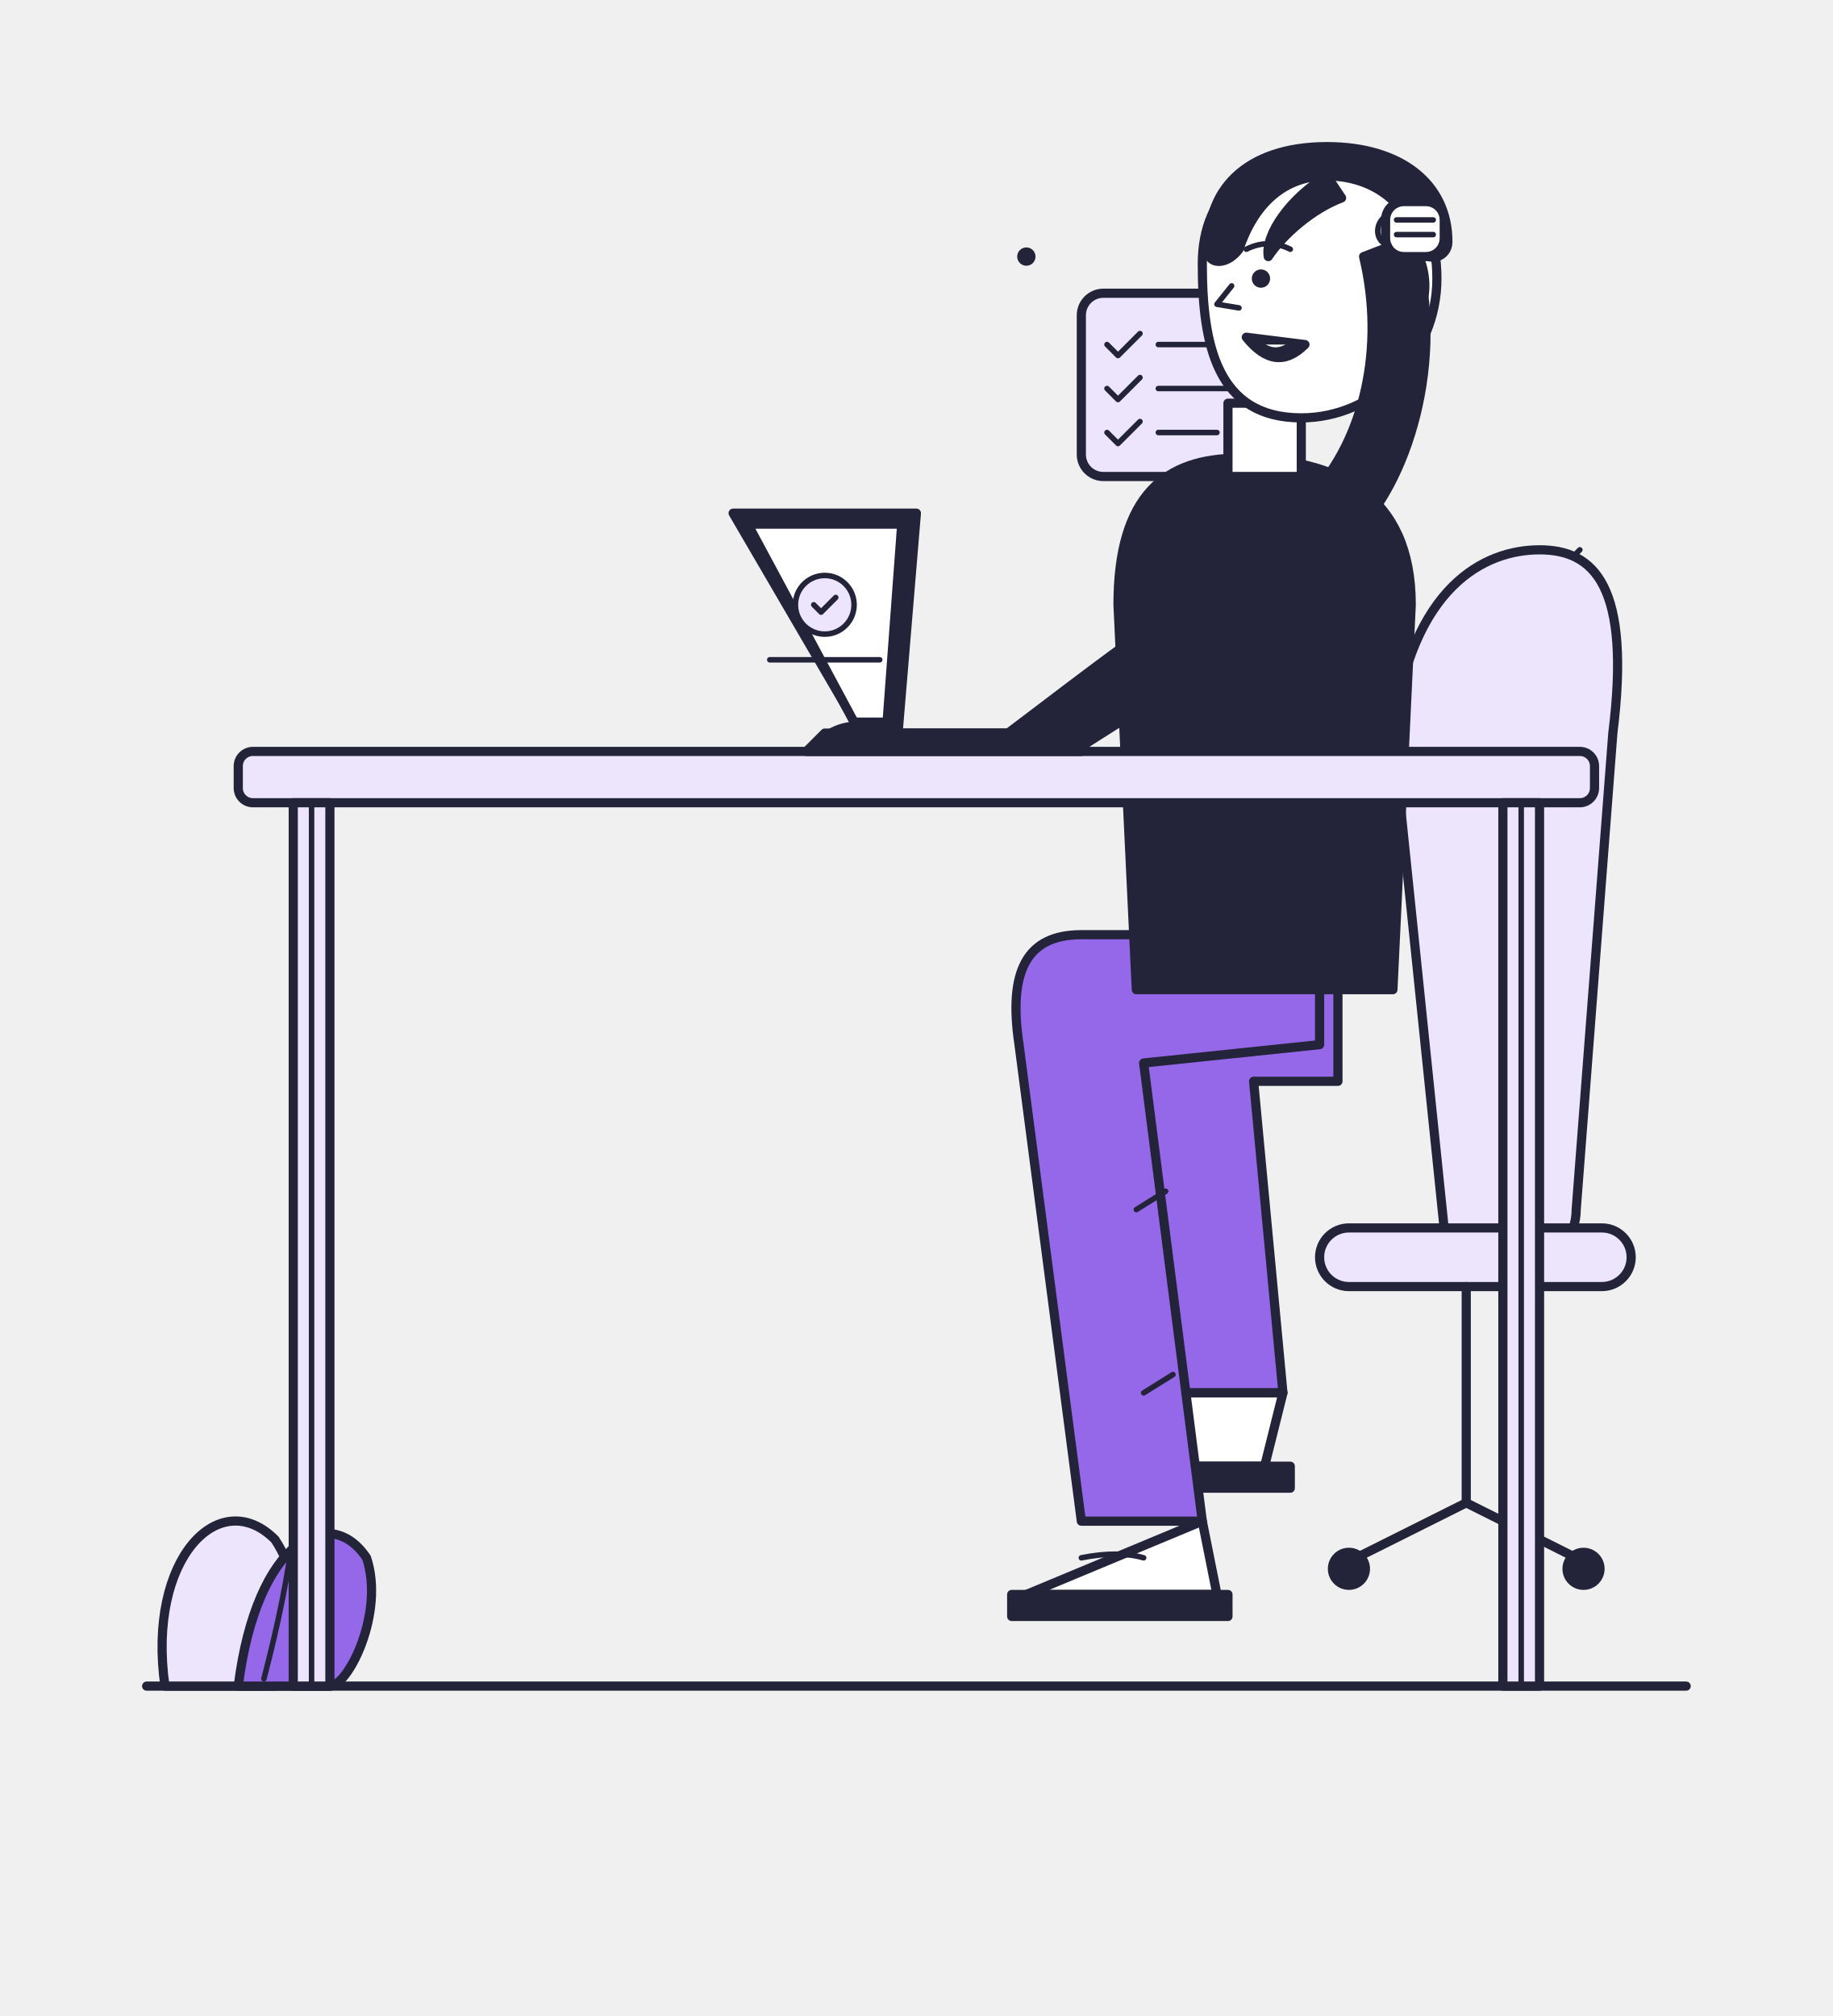
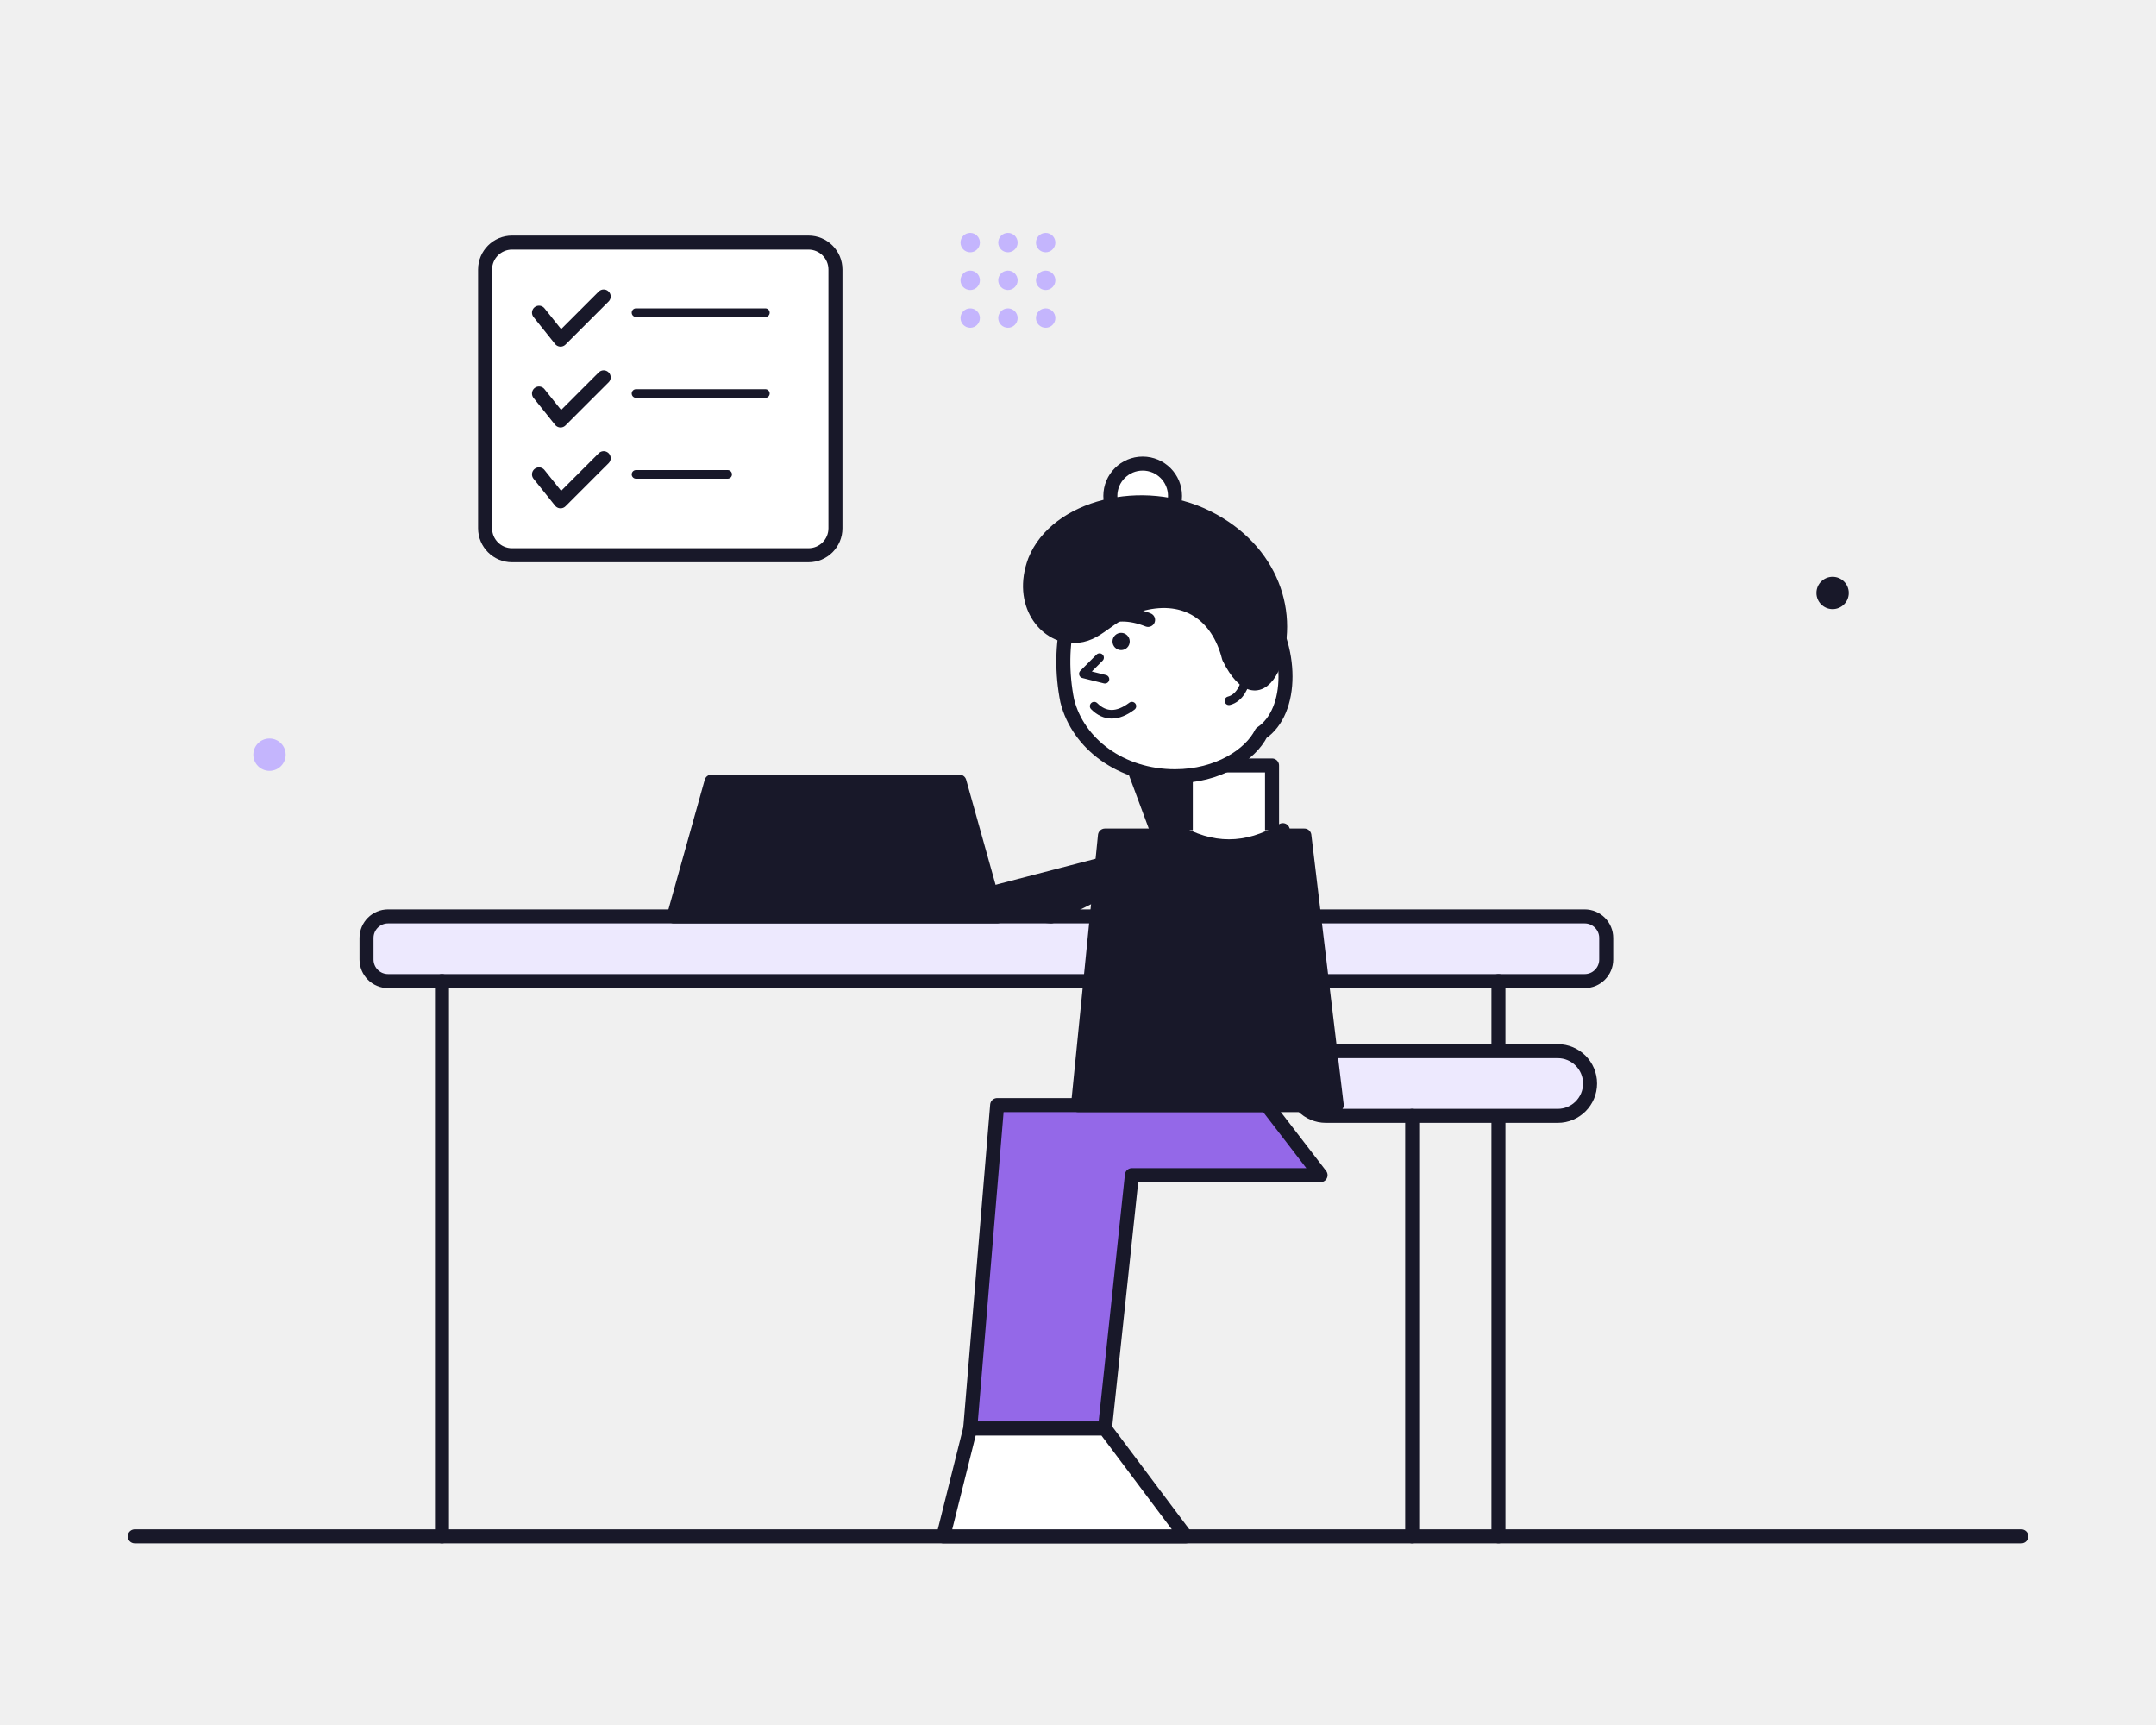
- <svg xmlns="http://www.w3.org/2000/svg" viewBox="0 0 500 550" width="100%" height="100%">
-   <style>
-     .outline { stroke: #23233A; stroke-width: 2.5; stroke-linecap: round; stroke-linejoin: round; }
-     .thin-line { stroke: #23233A; stroke-width: 1.5; stroke-linecap: round; stroke-linejoin: round; }
-     .fill-dark { fill: #23233A; }
-     .fill-purple { fill: #9468E8; }
-     .fill-purple-light { fill: #ECE5FC; }
-     .fill-purple-mid { fill: #C9B4F8; }
-     .fill-white { fill: #FFFFFF; }
-     .fill-none { fill: none; }
-   </style>
-   <circle cx="280" cy="70" r="2.5" fill="#23233A" />
-   <circle cx="430" cy="190" r="3" fill="#9468E8" />
-   <path d="M 425 150 L 431 156 M 431 150 L 425 156" class="thin-line" stroke="#9468E8" />
-   <g fill="#C9B4F8" transform="translate(365, 80)">
-     <circle cx="0" cy="0" r="2" />
-     <circle cx="8" cy="0" r="2" />
-     <circle cx="16" cy="0" r="2" />
-     <circle cx="0" cy="8" r="2" />
-     <circle cx="8" cy="8" r="2" />
-     <circle cx="16" cy="8" r="2" />
-     <circle cx="0" cy="16" r="2" />
-     <circle cx="8" cy="16" r="2" />
-     <circle cx="16" cy="16" r="2" />
+ <svg xmlns="http://www.w3.org/2000/svg" viewBox="0 0 400 320" width="100%" height="100%">
+   <defs>
+     <style>
+     .outline { stroke: #181829; stroke-width: 2.6; stroke-linecap: round; stroke-linejoin: round; fill: none; }
+     .thin-line { stroke: #181829; stroke-width: 1.6; stroke-linecap: round; stroke-linejoin: round; fill: none; }
+     .hair-dark { fill: #181829; stroke: #181829; stroke-width: 2.6; stroke-linecap: round; stroke-linejoin: round; }
+     .sweater-dark { fill: #181829; stroke: #181829; stroke-width: 2.6; stroke-linecap: round; stroke-linejoin: round; }
+     .skin-white { fill: #FFFFFF; stroke: #181829; stroke-width: 2.6; stroke-linecap: round; stroke-linejoin: round; }
+     .pants-purple { fill: #9468E8; stroke: #181829; stroke-width: 2.6; stroke-linecap: round; stroke-linejoin: round; }
+     .pants-purple-back { fill: #7C3AED; stroke: #181829; stroke-width: 2.6; stroke-linecap: round; stroke-linejoin: round; }
+     .accent-light { fill: #EDE9FE; stroke: #181829; stroke-width: 2.6; stroke-linecap: round; stroke-linejoin: round; }
+     .accent-mid { fill: #C4B5FD; }
+     .shoe-white { fill: #FFFFFF; stroke: #181829; stroke-width: 2.6; stroke-linecap: round; stroke-linejoin: round; }
+     .foliage-light { fill: #DDD6FE; stroke: #181829; stroke-width: 2.2; stroke-linecap: round; stroke-linejoin: round; }
+     .foliage-mid { fill: #C4B5FD; stroke: #181829; stroke-width: 2.2; stroke-linecap: round; stroke-linejoin: round; }
+     .foliage-dark { fill: #9468E8; stroke: #181829; stroke-width: 2.2; stroke-linecap: round; stroke-linejoin: round; }
+ </style>
+   </defs>
+   <circle cx="50" cy="140" r="3" class="accent-mid" />
+   <circle cx="340" cy="110" r="3" fill="#181829" />
+   <line x1="25" y1="285" x2="375" y2="285" class="outline" stroke-width="2.6" />
+   <rect x="68" y="170" width="230" height="12" rx="4" class="accent-light" />
+   <line x1="82" y1="182" x2="82" y2="285" class="outline" stroke-width="3" />
+   <line x1="278" y1="182" x2="278" y2="285" class="outline" stroke-width="3" />
+   <path d="M 125 170 L 185 170 L 178 145 L 132 145 Z" class="sweater-dark" />
+   <rect x="90" y="45" width="65" height="58" rx="5" class="skin-white" />
+   <path d="M 100 58 L 104 63 L 112 55" class="outline" stroke="#9468E8" stroke-width="2" />
+   <line x1="118" y1="58" x2="142" y2="58" class="thin-line" />
+   <path d="M 100 73 L 104 78 L 112 70" class="outline" stroke="#9468E8" stroke-width="2" />
+   <line x1="118" y1="73" x2="142" y2="73" class="thin-line" />
+   <path d="M 100 88 L 104 93 L 112 85" class="outline" stroke="#9468E8" stroke-width="2" />
+   <line x1="118" y1="88" x2="135" y2="88" class="thin-line" />
+   <g class="accent-mid" transform="translate(180, 45)">
+     <circle cx="0" cy="0" r="1.8" />
+     <circle cx="7" cy="0" r="1.8" />
+     <circle cx="14" cy="0" r="1.8" />
+     <circle cx="0" cy="7" r="1.8" />
+     <circle cx="7" cy="7" r="1.8" />
+     <circle cx="14" cy="7" r="1.8" />
+     <circle cx="0" cy="14" r="1.8" />
+     <circle cx="7" cy="14" r="1.8" />
+     <circle cx="14" cy="14" r="1.8" />
  </g>
-   <line x1="40" y1="460" x2="460" y2="460" class="outline" />
-   <g id="floating-checklist">
-     <rect x="295" y="80" width="55" height="50" rx="6" class="outline fill-purple-light" />
-     <path d="M 302 94 L 305 97 L 311 91" class="thin-line fill-none" stroke="#9468E8" stroke-width="2" />
-     <line x1="316" y1="94" x2="340" y2="94" class="thin-line" stroke="#23233A" />
-     <path d="M 302 106 L 305 109 L 311 103" class="thin-line fill-none" stroke="#9468E8" stroke-width="2" />
-     <line x1="316" y1="106" x2="338" y2="106" class="thin-line" stroke="#23233A" />
-     <path d="M 302 118 L 305 121 L 311 115" class="thin-line fill-none" stroke="#9468E8" stroke-width="2" />
-     <line x1="316" y1="118" x2="332" y2="118" class="thin-line" stroke="#9468E8" />
-   </g>
-   <g id="plant-left">
-     <path d="M 45 460 C 40 425 60 405 75 420 C 85 435 80 455 75 460 Z" class="outline fill-purple-light" />
-     <path d="M 65 460 C 70 420 90 410 100 425 C 105 440 95 460 90 460 Z" class="outline fill-purple" />
-     <path d="M 72 458 Q 78 435 80 418" class="thin-line fill-none" stroke="#23233A" />
-   </g>
-   <g id="chair-back">
-     <path d="M 380 200 C 385 160 405 150 420 150 C 435 150 445 160 440 200 L 430 330 C 430 345 410 350 395 345 Z" class="outline fill-purple-light" />
-     <rect x="360" y="335" width="85" height="16" rx="8" class="outline fill-purple-light" />
-     <line x1="400" y1="351" x2="400" y2="410" class="outline" stroke-width="4" />
-     <path d="M 370 425 L 400 410 L 430 425" class="outline fill-none" stroke-width="3" />
-     <circle cx="368" cy="428" r="4.5" class="outline fill-dark" />
-     <circle cx="432" cy="428" r="4.5" class="outline fill-dark" />
-   </g>
-   <g id="character-victory">
-     <path d="M 365 260 L 320 260 C 310 260 305 270 308 290 L 320 380 L 350 380 L 342 295 L 365 295 Z" class="outline fill-purple" />
-     <path d="M 320 380 L 350 380 L 345 400 L 310 400 Z" class="outline fill-white" />
-     <path d="M 308 400 L 352 400 L 352 406 L 308 406 Z" class="outline fill-dark" />
-     <path d="M 360 255 L 295 255 C 280 255 275 265 278 285 L 295 415 L 328 415 L 312 290 L 360 285 Z" class="outline fill-purple" />
-     <line x1="318" y1="325" x2="310" y2="330" class="thin-line" />
-     <line x1="320" y1="375" x2="312" y2="380" class="thin-line" />
-     <path d="M 280 435 L 328 415 L 332 435 L 285 435 Z" class="outline fill-white" />
-     <path d="M 276 435 L 335 435 L 335 441 L 276 441 Z" class="outline fill-dark" />
-     <path d="M 295 425 Q 305 423 312 425" class="thin-line fill-none" />
-     <path d="M 385 165 C 385 135 365 125 338 125 C 318 125 305 135 305 165 L 310 270 L 380 270 Z" class="outline fill-dark" />
-     <path d="M 330 198 Q 350 203 365 198" class="thin-line fill-none" stroke="#FFFFFF" />
-     <path d="M 335 110 L 335 130 L 355 130 L 355 110 Z" class="outline fill-white" />
-     <path d="M 328 72 C 328 52 342 42 362 42 C 380 42 392 56 392 76 C 392 97 375 114 355 114 C 332 114 328 94 328 72 Z" class="outline fill-white" />
-     <circle cx="344" cy="76" r="2.5" fill="#23233A" />
-     <path d="M 340 68 Q 346 65 352 68" class="thin-line fill-none" />
-     <path d="M 336 78 L 332 83 L 338 84" class="thin-line fill-none" />
-     <path d="M 340 92 Q 348 102 356 94 Z" class="outline fill-dark" />
-     <path d="M 344 94 Q 348 97 352 94" class="thin-line fill-white" />
-     <path d="M 378 76 C 382 76 382 84 378 87 C 376 87 374 82 377 79" class="thin-line fill-white" />
-     <path d="M 330 70 C 328 52 340 40 362 40 C 382 40 395 50 395 66 C 395 70 390 72 387 68 C 385 56 375 48 362 48 C 350 48 342 56 338 68 C 335 72 331 72 330 70 Z" class="outline fill-dark" />
-     <path d="M 362 48 C 352 54 345 64 346 70 C 350 64 358 57 366 54 Z" class="outline fill-dark" />
-     <path d="M 385 66 C 392 77 388 88 382 90 L 382 80 Z" class="outline fill-dark" />
-     <path d="M 340 155 C 320 165 295 185 275 200 L 240 200 L 245 210 L 285 210 L 348 170 Z" class="outline fill-dark" />
-     <path d="M 235 198 C 228 198 224 201 222 205 C 226 209 234 209 240 207 Z" class="outline fill-white" />
-     <path d="M 370 145 C 385 130 395 95 385 65 L 372 70 C 378 95 372 120 358 135 Z" class="outline fill-dark" />
-     <g transform="translate(378, 55)">
-       <rect x="0" y="0" width="16" height="15" rx="5" class="outline fill-white" />
-       <path d="M 3 5 L 13 5" class="thin-line" />
-       <path d="M 3 9 L 13 9" class="thin-line" />
-       <path d="M 0 4 C -3 6 -3 11 1 12" class="thin-line fill-none" />
-     </g>
-   </g>
-   <g id="desk-and-laptop">
-     <rect x="65" y="205" width="370" height="14" rx="4" class="outline fill-purple-light" />
-     <rect x="80" y="219" width="10" height="241" class="outline fill-purple-light" />
-     <rect x="410" y="219" width="10" height="241" class="outline fill-purple-light" />
-     <line x1="85" y1="219" x2="85" y2="460" class="thin-line" stroke="#9468E8" />
-     <line x1="415" y1="219" x2="415" y2="460" class="thin-line" stroke="#9468E8" />
-     <path d="M 220 205 L 295 205 L 290 200 L 225 200 Z" class="outline fill-dark" />
-     <path d="M 235 200 L 200 140 L 250 140 L 245 200 Z" class="outline fill-dark" />
-     <path d="M 233 197 L 204 143 L 246 143 L 242 197 Z" class="outline fill-white" />
-     <circle cx="225" cy="165" r="8" class="thin-line fill-purple-light" />
-     <path d="M 222 165 L 224 167 L 228 163" class="thin-line fill-none" stroke="#9468E8" stroke-width="2" />
-     <line x1="210" y1="180" x2="240" y2="180" class="thin-line" stroke="#9468E8" />
-   </g>
+   <rect x="240" y="195" width="55" height="12" rx="6" class="accent-light" />
+   <line x1="262" y1="207" x2="262" y2="285" class="outline" stroke-width="3" />
+   <path d="M 235 205 L 185 205 L 180 265 L 205 265 L 210 218 L 245 218 Z" class="pants-purple" />
+   <path d="M 180 265 L 205 265 L 220 285 L 175 285 Z" class="shoe-white" />
+   <path d="M 205 155 L 200 205 L 248 205 L 242 155 Z" class="sweater-dark" />
+   <path d="M 215 155 L 202 120 L 212 95 L 224 100 L 216 122 L 230 155 Z" class="sweater-dark" />
+   <circle cx="212" cy="92" r="6" class="skin-white" />
+   <path d="M 225 155 L 195 170 L 175 168 Z" class="sweater-dark" />
+   <path d="M 220 142 L 220 156 L 236 156 L 236 142 Z" class="skin-white" />
+   <path d="M 218 154 Q 228 160 238 154" class="skin-white" stroke-width="2" />
+   <path d="M 234 136 C 240 132 240 120 234 112 C 228 104 214 100 206 104 C 198 108 196 120 198 130 C 200 138 208 144 218 144 C 226 144 232 140 234 136 Z" class="skin-white" />
+   <path d="M 213 115 Q 208 113 204 115" class="outline" stroke-width="1.8" />
+   <circle cx="208" cy="119" r="1.6" fill="#181829" />
+   <path d="M 204 122 L 201 125 L 205 126" class="thin-line" />
+   <path d="M 210 131 Q 206 134 203 131" class="thin-line" />
+   <path d="M 230 124 C 232 121 232 129 228 130" class="thin-line" />
+   <path d="M 236 124 C 240 114 236 102 224 96 C 212 90 196 94 192 104 C 189 112 194 118 199 118 C 204 118 205 114 212 112 C 220 110 226 114 228 122 C 231 128 234 128 236 124 Z" class="hair-dark" />
</svg>
